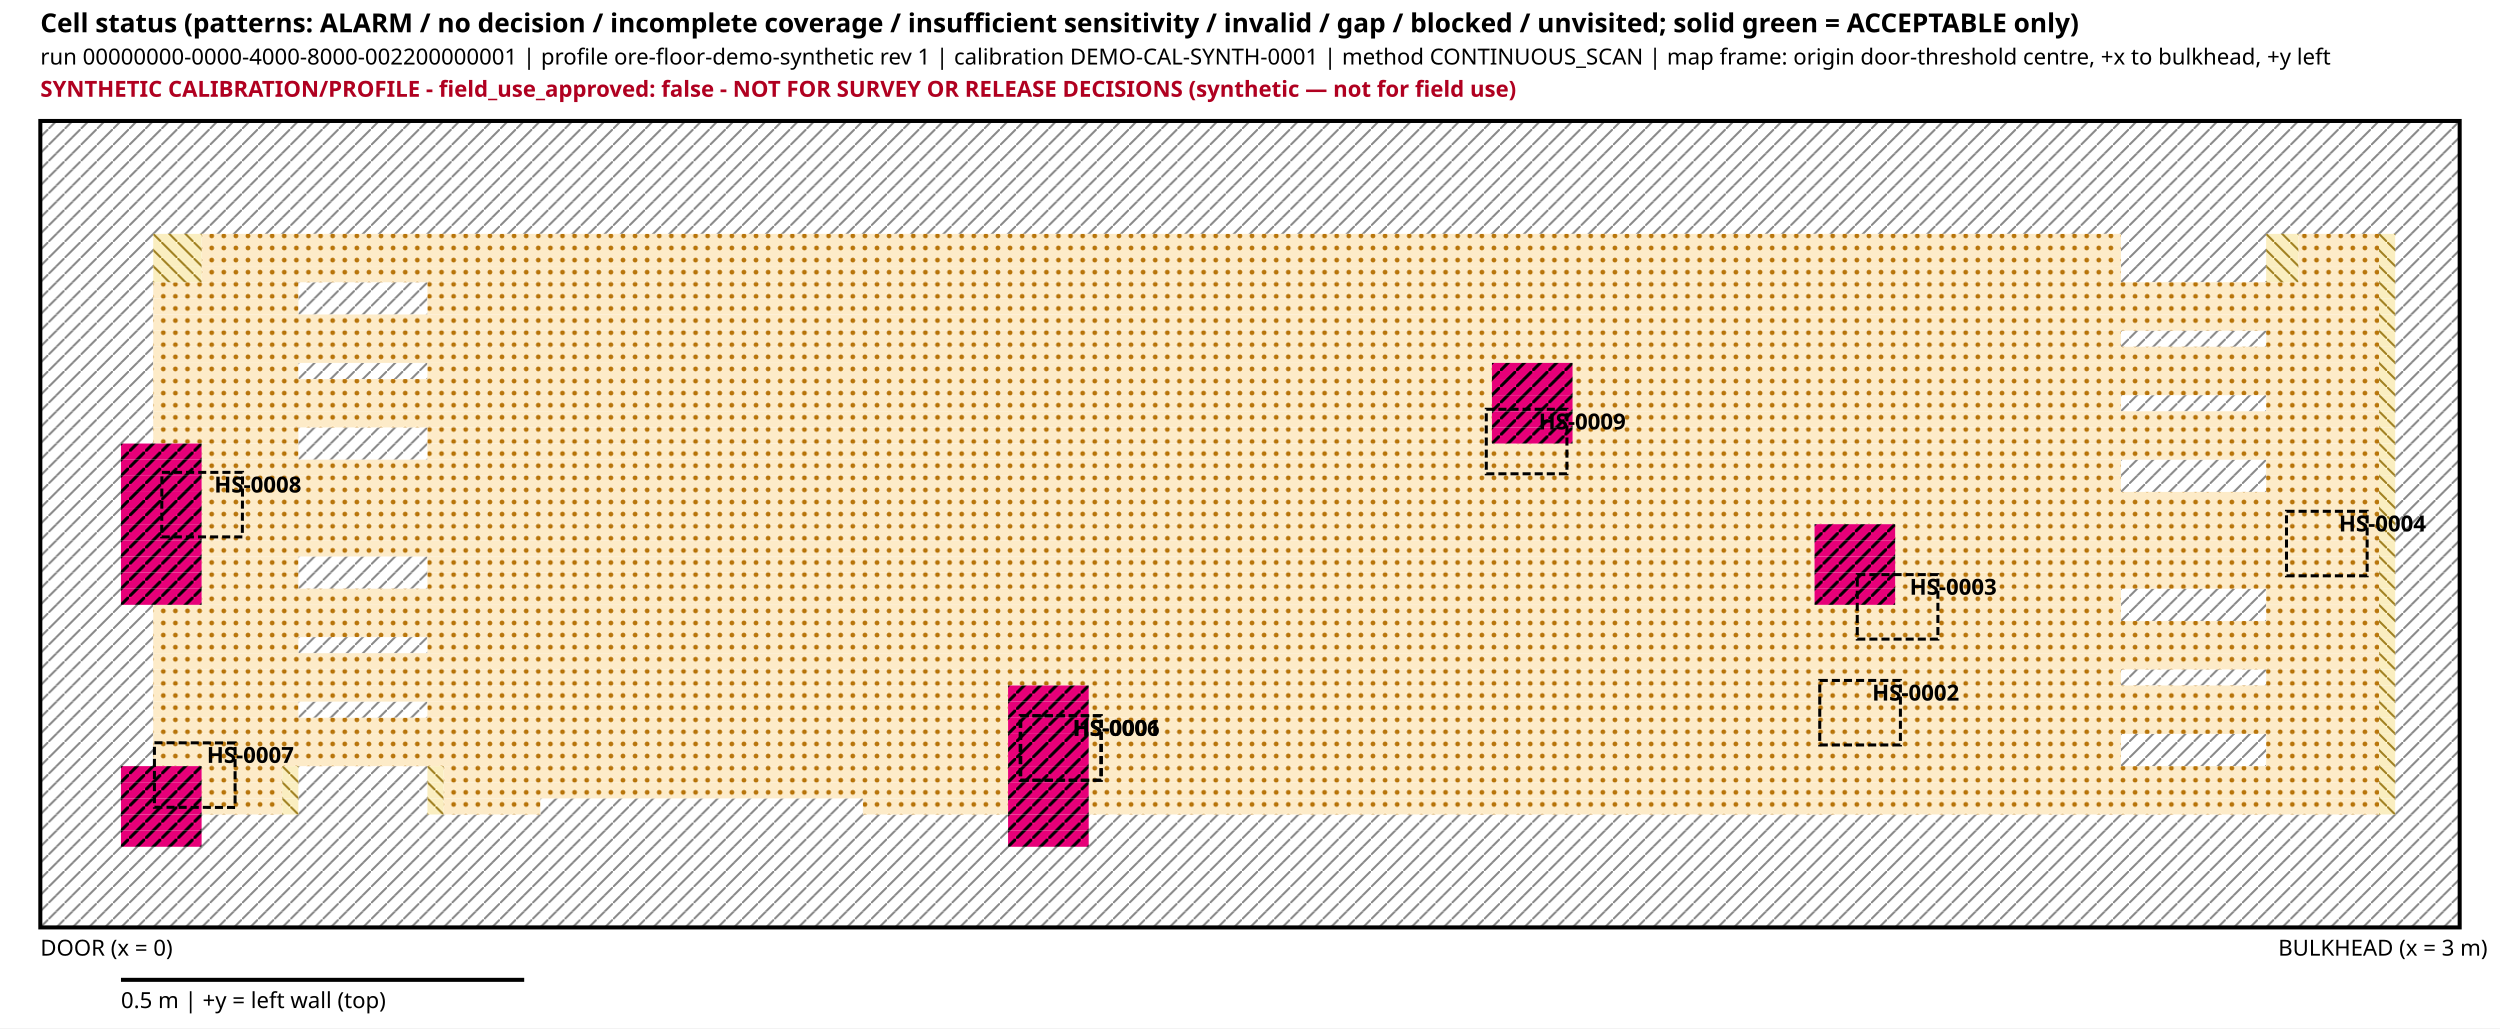
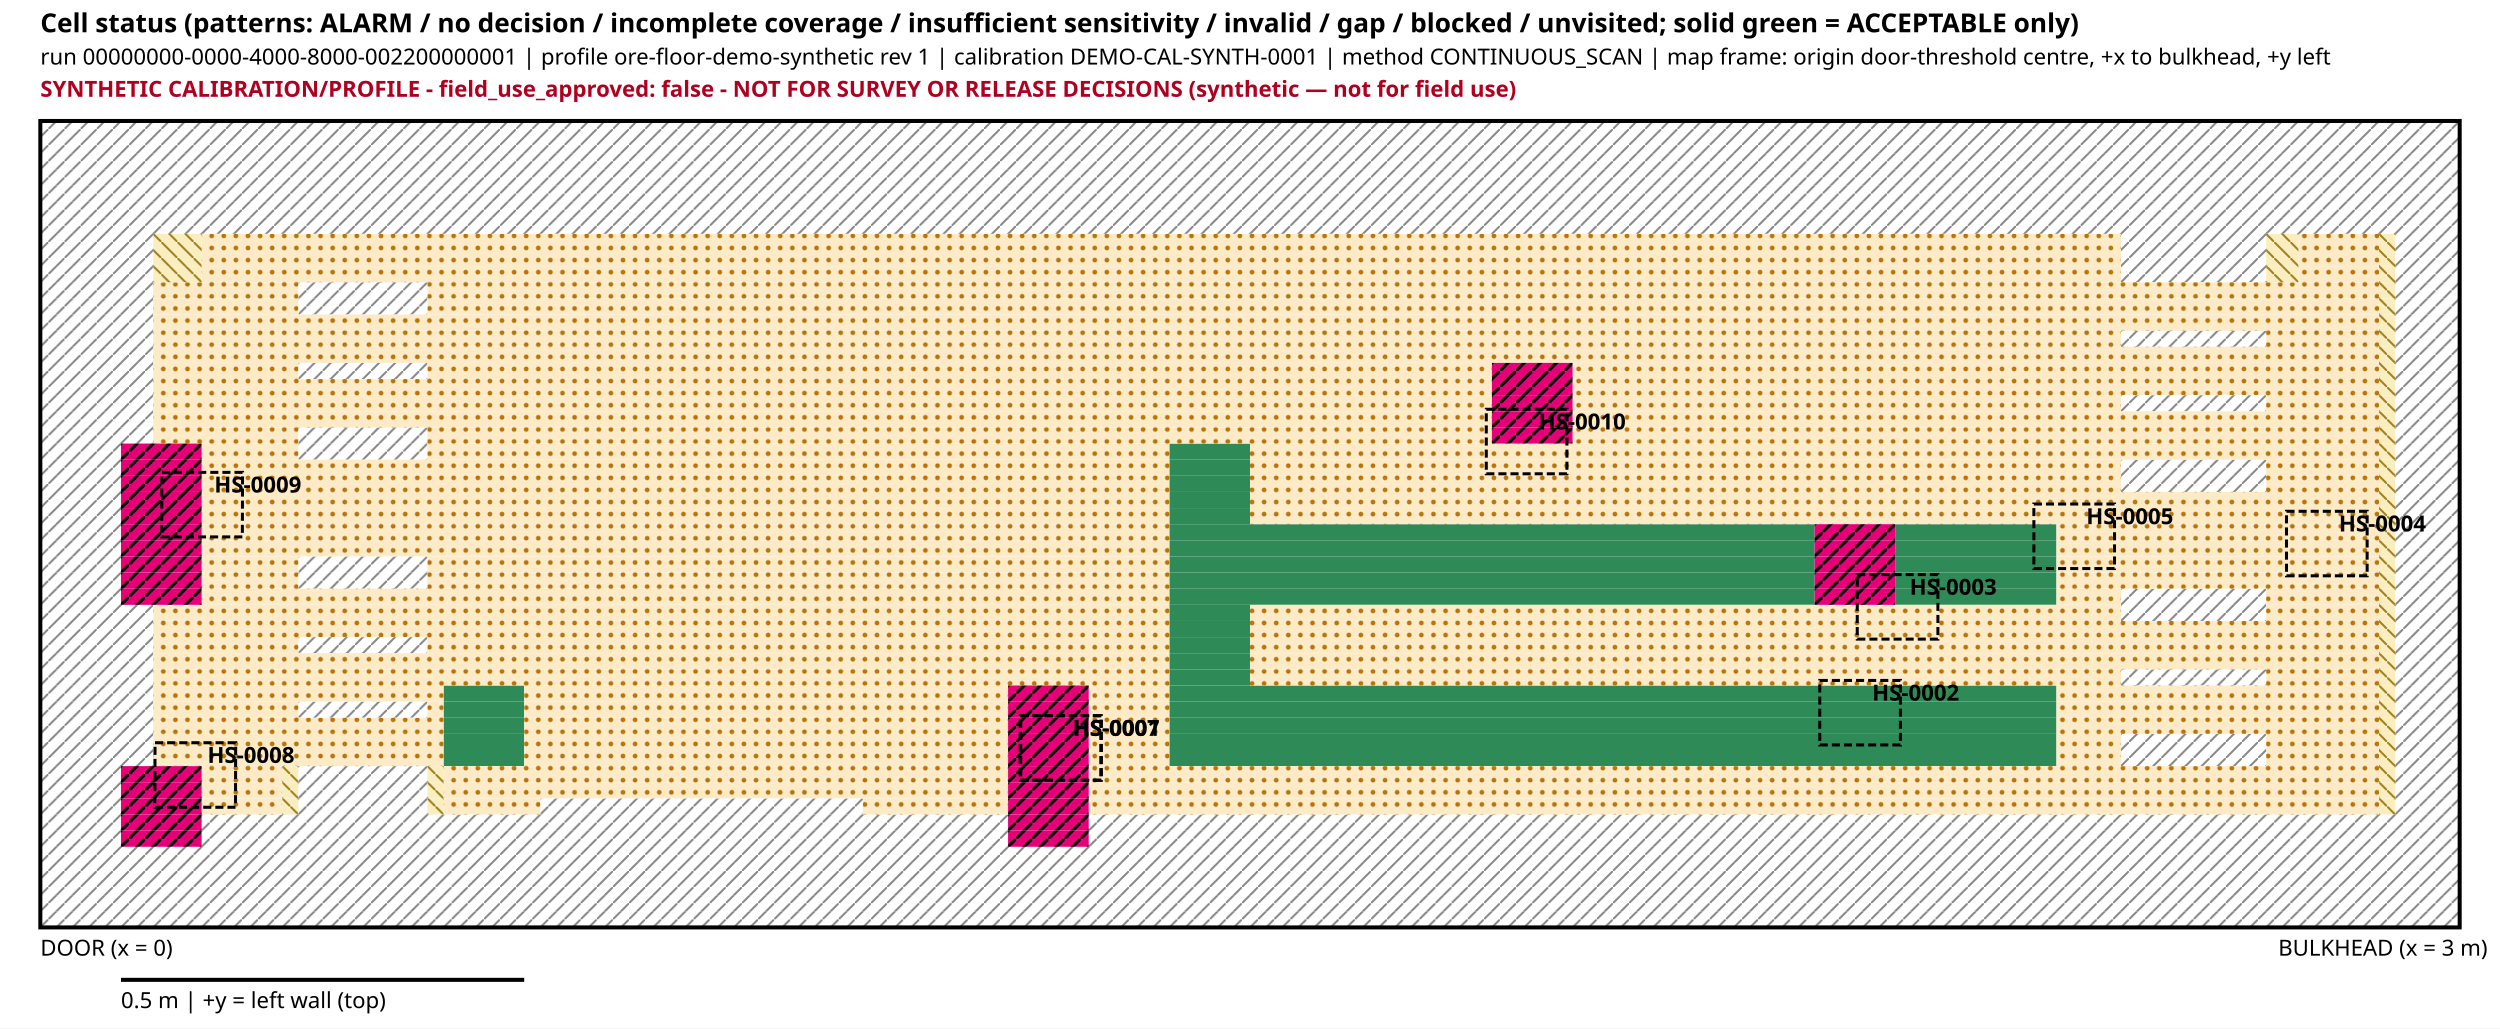
<svg xmlns="http://www.w3.org/2000/svg" width="1240" height="510" viewBox="0 0 1240 510" font-family="sans-serif" font-size="11">
  <defs>
    <pattern id="p-UNVISITED" width="8" height="8" patternUnits="userSpaceOnUse">
      <rect width="8" height="8" fill="#fff" />
      <path d="M0 8L8 0" stroke="#888" stroke-width="1" />
    </pattern>
    <pattern id="p-INVALID_DATA" width="8" height="8" patternUnits="userSpaceOnUse">
      <rect width="8" height="8" fill="#f6d5d5" />
      <path d="M0 0L8 8M0 8L8 0" stroke="#c83c3c" stroke-width="1" />
    </pattern>
    <pattern id="p-INSUFFICIENT_SENSITIVITY" width="6" height="6" patternUnits="userSpaceOnUse">
      <rect width="6" height="6" fill="#fdebc8" />
      <circle cx="3" cy="3" r="1.2" fill="#b9770e" />
    </pattern>
    <pattern id="p-BLOCKED" width="8" height="8" patternUnits="userSpaceOnUse">
      <rect width="8" height="8" fill="#e4dcf0" />
      <path d="M0 4H8" stroke="#785aa0" stroke-width="2" />
    </pattern>
    <pattern id="p-EXCLUDED" width="8" height="8" patternUnits="userSpaceOnUse">
      <rect width="8" height="8" fill="#5a5a5a" />
    </pattern>
    <pattern id="p-ACCEPTABLE" width="8" height="8" patternUnits="userSpaceOnUse">
      <rect width="8" height="8" fill="#2e8b57" />
    </pattern>
    <pattern id="p-NO_DECISION" width="8" height="8" patternUnits="userSpaceOnUse">
      <rect width="8" height="8" fill="#e6e6f2" />
      <path d="M0 4H8M4 0V8" stroke="#6a6aa0" stroke-width="1" />
    </pattern>
    <pattern id="p-INCOMPLETE_COVERAGE" width="8" height="8" patternUnits="userSpaceOnUse">
      <rect width="8" height="8" fill="#faeec0" />
      <path d="M0 0L8 8" stroke="#a08020" stroke-width="1" />
    </pattern>
    <pattern id="p-ALARM" width="8" height="8" patternUnits="userSpaceOnUse">
      <rect width="8" height="8" fill="#e60078" />
      <path d="M0 8L8 0" stroke="#000" stroke-width="1.5" />
    </pattern>
    <pattern id="p-ACQUISITION_GAP" width="8" height="8" patternUnits="userSpaceOnUse">
      <rect width="8" height="8" fill="#ddd" />
      <circle cx="4" cy="4" r="2" fill="#666" />
    </pattern>
  </defs>
  <rect width="1240" height="510" fill="#fff" />
  <text x="20" y="16" font-size="13" font-weight="bold">Cell status (patterns: ALARM / no decision / incomplete coverage / insufficient sensitivity / invalid / gap / blocked / unvisited; solid green = ACCEPTABLE only)</text>
  <text x="20" y="32">run 00000000-0000-4000-8000-002200000001 | profile ore-floor-demo-synthetic rev 1 | calibration DEMO-CAL-SYNTH-0001 | method CONTINUOUS_SCAN | map frame: origin door-threshold centre, +x to bulkhead, +y left</text>
  <text x="20" y="48" fill="#b00020" font-weight="bold">SYNTHETIC CALIBRATION/PROFILE - field_use_approved: false - NOT FOR SURVEY OR RELEASE DECISIONS (synthetic — not for field use)</text>
  <rect x="20.0" y="452.0" width="1200.0" height="8.0" fill="url(#p-UNVISITED)" />
  <rect x="20.0" y="444.0" width="1200.0" height="8.0" fill="url(#p-UNVISITED)" />
  <rect x="20.0" y="436.0" width="1200.0" height="8.0" fill="url(#p-UNVISITED)" />
  <rect x="20.0" y="428.0" width="1200.0" height="8.0" fill="url(#p-UNVISITED)" />
  <rect x="20.0" y="420.0" width="1200.0" height="8.0" fill="url(#p-UNVISITED)" />
  <rect x="20.0" y="412.0" width="40.0" height="8.0" fill="url(#p-UNVISITED)" />
  <rect x="100.0" y="412.0" width="400.0" height="8.0" fill="url(#p-UNVISITED)" />
  <rect x="540.0" y="412.0" width="680.0" height="8.0" fill="url(#p-UNVISITED)" />
  <rect x="20.0" y="404.0" width="40.0" height="8.0" fill="url(#p-UNVISITED)" />
  <rect x="100.0" y="404.0" width="400.0" height="8.0" fill="url(#p-UNVISITED)" />
  <rect x="540.0" y="404.0" width="680.0" height="8.0" fill="url(#p-UNVISITED)" />
  <rect x="20.0" y="396.0" width="40.0" height="8.0" fill="url(#p-UNVISITED)" />
  <rect x="148.0" y="396.0" width="64.0" height="8.0" fill="url(#p-UNVISITED)" />
  <rect x="268.0" y="396.0" width="160.0" height="8.0" fill="url(#p-UNVISITED)" />
  <rect x="1188.0" y="396.0" width="32.0" height="8.0" fill="url(#p-UNVISITED)" />
  <rect x="20.0" y="388.0" width="40.0" height="8.0" fill="url(#p-UNVISITED)" />
  <rect x="148.0" y="388.0" width="64.0" height="8.0" fill="url(#p-UNVISITED)" />
  <rect x="1188.0" y="388.0" width="32.0" height="8.0" fill="url(#p-UNVISITED)" />
  <rect x="20.0" y="380.0" width="40.0" height="8.0" fill="url(#p-UNVISITED)" />
  <rect x="148.0" y="380.0" width="64.0" height="8.0" fill="url(#p-UNVISITED)" />
  <rect x="1188.0" y="380.0" width="32.0" height="8.0" fill="url(#p-UNVISITED)" />
  <rect x="20.0" y="372.0" width="56.0" height="8.0" fill="url(#p-UNVISITED)" />
  <rect x="1052.0" y="372.0" width="72.0" height="8.0" fill="url(#p-UNVISITED)" />
  <rect x="1188.0" y="372.0" width="32.0" height="8.0" fill="url(#p-UNVISITED)" />
  <rect x="20.0" y="364.0" width="56.0" height="8.0" fill="url(#p-UNVISITED)" />
  <rect x="1052.0" y="364.0" width="72.0" height="8.0" fill="url(#p-UNVISITED)" />
  <rect x="1188.0" y="364.0" width="32.0" height="8.0" fill="url(#p-UNVISITED)" />
  <rect x="20.0" y="356.0" width="56.0" height="8.0" fill="url(#p-UNVISITED)" />
  <rect x="1188.0" y="356.0" width="32.0" height="8.0" fill="url(#p-UNVISITED)" />
  <rect x="20.0" y="348.0" width="56.0" height="8.0" fill="url(#p-UNVISITED)" />
  <rect x="148.0" y="348.0" width="64.0" height="8.0" fill="url(#p-UNVISITED)" />
  <rect x="1188.0" y="348.0" width="32.0" height="8.0" fill="url(#p-UNVISITED)" />
  <rect x="20.0" y="340.0" width="56.0" height="8.0" fill="url(#p-UNVISITED)" />
  <rect x="1188.0" y="340.0" width="32.0" height="8.0" fill="url(#p-UNVISITED)" />
  <rect x="20.0" y="332.0" width="56.0" height="8.0" fill="url(#p-UNVISITED)" />
  <rect x="1052.0" y="332.0" width="72.0" height="8.0" fill="url(#p-UNVISITED)" />
  <rect x="1188.0" y="332.0" width="32.0" height="8.0" fill="url(#p-UNVISITED)" />
  <rect x="20.0" y="324.0" width="56.0" height="8.0" fill="url(#p-UNVISITED)" />
  <rect x="1188.0" y="324.0" width="32.0" height="8.0" fill="url(#p-UNVISITED)" />
  <rect x="20.0" y="316.0" width="56.0" height="8.0" fill="url(#p-UNVISITED)" />
  <rect x="148.0" y="316.0" width="64.0" height="8.0" fill="url(#p-UNVISITED)" />
  <rect x="1188.0" y="316.0" width="32.0" height="8.0" fill="url(#p-UNVISITED)" />
  <rect x="20.0" y="308.0" width="56.0" height="8.0" fill="url(#p-UNVISITED)" />
  <rect x="1188.0" y="308.0" width="32.0" height="8.0" fill="url(#p-UNVISITED)" />
  <rect x="20.0" y="300.0" width="56.0" height="8.0" fill="url(#p-UNVISITED)" />
  <rect x="1052.0" y="300.0" width="72.0" height="8.0" fill="url(#p-UNVISITED)" />
  <rect x="1188.0" y="300.0" width="32.0" height="8.0" fill="url(#p-UNVISITED)" />
  <rect x="20.0" y="292.0" width="40.0" height="8.0" fill="url(#p-UNVISITED)" />
  <rect x="1052.0" y="292.0" width="72.0" height="8.0" fill="url(#p-UNVISITED)" />
  <rect x="1188.0" y="292.0" width="32.0" height="8.0" fill="url(#p-UNVISITED)" />
  <rect x="20.0" y="284.0" width="40.0" height="8.0" fill="url(#p-UNVISITED)" />
  <rect x="148.0" y="284.0" width="64.0" height="8.0" fill="url(#p-UNVISITED)" />
  <rect x="1188.0" y="284.0" width="32.0" height="8.0" fill="url(#p-UNVISITED)" />
  <rect x="20.0" y="276.0" width="40.0" height="8.0" fill="url(#p-UNVISITED)" />
  <rect x="148.0" y="276.0" width="64.0" height="8.0" fill="url(#p-UNVISITED)" />
  <rect x="1188.0" y="276.0" width="32.0" height="8.0" fill="url(#p-UNVISITED)" />
  <rect x="20.0" y="268.0" width="40.0" height="8.0" fill="url(#p-UNVISITED)" />
  <rect x="1188.0" y="268.0" width="32.0" height="8.0" fill="url(#p-UNVISITED)" />
  <rect x="20.0" y="260.0" width="40.0" height="8.0" fill="url(#p-UNVISITED)" />
  <rect x="1188.0" y="260.0" width="32.0" height="8.0" fill="url(#p-UNVISITED)" />
  <rect x="20.0" y="252.0" width="40.0" height="8.0" fill="url(#p-UNVISITED)" />
  <rect x="1188.0" y="252.0" width="32.0" height="8.0" fill="url(#p-UNVISITED)" />
  <rect x="20.0" y="244.0" width="40.0" height="8.0" fill="url(#p-UNVISITED)" />
  <rect x="1188.0" y="244.0" width="32.0" height="8.0" fill="url(#p-UNVISITED)" />
  <rect x="20.0" y="236.0" width="40.0" height="8.0" fill="url(#p-UNVISITED)" />
  <rect x="1052.0" y="236.0" width="72.0" height="8.0" fill="url(#p-UNVISITED)" />
  <rect x="1188.0" y="236.0" width="32.0" height="8.0" fill="url(#p-UNVISITED)" />
  <rect x="20.0" y="228.0" width="40.0" height="8.0" fill="url(#p-UNVISITED)" />
  <rect x="1052.0" y="228.0" width="72.0" height="8.0" fill="url(#p-UNVISITED)" />
  <rect x="1188.0" y="228.0" width="32.0" height="8.0" fill="url(#p-UNVISITED)" />
  <rect x="20.0" y="220.0" width="40.0" height="8.0" fill="url(#p-UNVISITED)" />
  <rect x="148.0" y="220.0" width="64.0" height="8.0" fill="url(#p-UNVISITED)" />
  <rect x="1188.0" y="220.0" width="32.0" height="8.0" fill="url(#p-UNVISITED)" />
  <rect x="20.0" y="212.0" width="56.0" height="8.0" fill="url(#p-UNVISITED)" />
  <rect x="148.0" y="212.0" width="64.0" height="8.0" fill="url(#p-UNVISITED)" />
  <rect x="1188.0" y="212.0" width="32.0" height="8.0" fill="url(#p-UNVISITED)" />
  <rect x="20.0" y="204.0" width="56.0" height="8.0" fill="url(#p-UNVISITED)" />
  <rect x="1188.0" y="204.0" width="32.0" height="8.0" fill="url(#p-UNVISITED)" />
  <rect x="20.0" y="196.0" width="56.0" height="8.0" fill="url(#p-UNVISITED)" />
  <rect x="1052.0" y="196.0" width="72.0" height="8.0" fill="url(#p-UNVISITED)" />
  <rect x="1188.0" y="196.0" width="32.0" height="8.0" fill="url(#p-UNVISITED)" />
  <rect x="20.0" y="188.0" width="56.0" height="8.0" fill="url(#p-UNVISITED)" />
  <rect x="1188.0" y="188.0" width="32.0" height="8.0" fill="url(#p-UNVISITED)" />
  <rect x="20.0" y="180.0" width="56.0" height="8.0" fill="url(#p-UNVISITED)" />
  <rect x="148.0" y="180.0" width="64.0" height="8.0" fill="url(#p-UNVISITED)" />
  <rect x="1188.0" y="180.0" width="32.0" height="8.0" fill="url(#p-UNVISITED)" />
  <rect x="20.0" y="172.0" width="56.0" height="8.0" fill="url(#p-UNVISITED)" />
  <rect x="1188.0" y="172.0" width="32.0" height="8.0" fill="url(#p-UNVISITED)" />
  <rect x="20.0" y="164.0" width="56.0" height="8.0" fill="url(#p-UNVISITED)" />
  <rect x="1052.0" y="164.0" width="72.0" height="8.0" fill="url(#p-UNVISITED)" />
  <rect x="1188.0" y="164.0" width="32.0" height="8.0" fill="url(#p-UNVISITED)" />
  <rect x="20.0" y="156.0" width="56.0" height="8.0" fill="url(#p-UNVISITED)" />
  <rect x="1188.0" y="156.0" width="32.0" height="8.0" fill="url(#p-UNVISITED)" />
  <rect x="20.0" y="148.0" width="56.0" height="8.0" fill="url(#p-UNVISITED)" />
  <rect x="148.0" y="148.0" width="64.0" height="8.0" fill="url(#p-UNVISITED)" />
  <rect x="1188.0" y="148.0" width="32.0" height="8.0" fill="url(#p-UNVISITED)" />
  <rect x="20.0" y="140.0" width="56.0" height="8.0" fill="url(#p-UNVISITED)" />
  <rect x="148.0" y="140.0" width="64.0" height="8.0" fill="url(#p-UNVISITED)" />
  <rect x="1188.0" y="140.0" width="32.0" height="8.0" fill="url(#p-UNVISITED)" />
  <rect x="20.0" y="132.0" width="56.0" height="8.0" fill="url(#p-UNVISITED)" />
  <rect x="1052.0" y="132.0" width="72.0" height="8.0" fill="url(#p-UNVISITED)" />
  <rect x="1188.0" y="132.0" width="32.0" height="8.0" fill="url(#p-UNVISITED)" />
  <rect x="20.0" y="124.0" width="56.0" height="8.0" fill="url(#p-UNVISITED)" />
  <rect x="1052.0" y="124.0" width="72.0" height="8.0" fill="url(#p-UNVISITED)" />
  <rect x="1188.0" y="124.0" width="32.0" height="8.0" fill="url(#p-UNVISITED)" />
  <rect x="20.0" y="116.0" width="56.0" height="8.0" fill="url(#p-UNVISITED)" />
  <rect x="1052.0" y="116.0" width="72.0" height="8.0" fill="url(#p-UNVISITED)" />
  <rect x="1188.0" y="116.0" width="32.0" height="8.0" fill="url(#p-UNVISITED)" />
  <rect x="20.0" y="108.0" width="1200.0" height="8.0" fill="url(#p-UNVISITED)" />
  <rect x="20.0" y="100.0" width="1200.0" height="8.0" fill="url(#p-UNVISITED)" />
  <rect x="20.0" y="92.0" width="1200.0" height="8.0" fill="url(#p-UNVISITED)" />
  <rect x="20.0" y="84.0" width="1200.0" height="8.0" fill="url(#p-UNVISITED)" />
  <rect x="20.0" y="76.0" width="1200.0" height="8.0" fill="url(#p-UNVISITED)" />
  <rect x="20.0" y="68.0" width="1200.0" height="8.0" fill="url(#p-UNVISITED)" />
  <rect x="20.0" y="60.0" width="1200.0" height="8.0" fill="url(#p-UNVISITED)" />
+   <rect x="220.0" y="372.0" width="40.0" height="8.0" fill="url(#p-ACCEPTABLE)" />
+   <rect x="580.0" y="372.0" width="440.0" height="8.0" fill="url(#p-ACCEPTABLE)" />
+   <rect x="220.0" y="364.0" width="40.0" height="8.0" fill="url(#p-ACCEPTABLE)" />
+   <rect x="580.0" y="364.0" width="440.0" height="8.0" fill="url(#p-ACCEPTABLE)" />
+   <rect x="220.0" y="356.0" width="40.0" height="8.0" fill="url(#p-ACCEPTABLE)" />
+   <rect x="580.0" y="356.0" width="440.0" height="8.0" fill="url(#p-ACCEPTABLE)" />
+   <rect x="220.0" y="348.0" width="40.0" height="8.0" fill="url(#p-ACCEPTABLE)" />
+   <rect x="580.0" y="348.0" width="440.0" height="8.0" fill="url(#p-ACCEPTABLE)" />
+   <rect x="220.0" y="340.0" width="40.0" height="8.0" fill="url(#p-ACCEPTABLE)" />
+   <rect x="580.0" y="340.0" width="440.0" height="8.0" fill="url(#p-ACCEPTABLE)" />
+   <rect x="580.0" y="332.0" width="40.0" height="8.0" fill="url(#p-ACCEPTABLE)" />
+   <rect x="580.0" y="324.0" width="40.0" height="8.0" fill="url(#p-ACCEPTABLE)" />
+   <rect x="580.0" y="316.0" width="40.0" height="8.0" fill="url(#p-ACCEPTABLE)" />
+   <rect x="580.0" y="308.0" width="40.0" height="8.0" fill="url(#p-ACCEPTABLE)" />
+   <rect x="580.0" y="300.0" width="40.0" height="8.0" fill="url(#p-ACCEPTABLE)" />
+   <rect x="580.0" y="292.0" width="320.0" height="8.0" fill="url(#p-ACCEPTABLE)" />
+   <rect x="940.0" y="292.0" width="80.0" height="8.0" fill="url(#p-ACCEPTABLE)" />
+   <rect x="580.0" y="284.0" width="320.0" height="8.0" fill="url(#p-ACCEPTABLE)" />
+   <rect x="940.0" y="284.0" width="80.0" height="8.0" fill="url(#p-ACCEPTABLE)" />
+   <rect x="580.0" y="276.0" width="320.0" height="8.0" fill="url(#p-ACCEPTABLE)" />
+   <rect x="940.0" y="276.0" width="80.0" height="8.0" fill="url(#p-ACCEPTABLE)" />
+   <rect x="580.0" y="268.0" width="320.0" height="8.0" fill="url(#p-ACCEPTABLE)" />
+   <rect x="940.0" y="268.0" width="80.0" height="8.0" fill="url(#p-ACCEPTABLE)" />
+   <rect x="580.0" y="260.0" width="320.0" height="8.0" fill="url(#p-ACCEPTABLE)" />
+   <rect x="940.0" y="260.0" width="80.0" height="8.0" fill="url(#p-ACCEPTABLE)" />
+   <rect x="580.0" y="252.0" width="40.0" height="8.0" fill="url(#p-ACCEPTABLE)" />
+   <rect x="580.0" y="244.0" width="40.0" height="8.0" fill="url(#p-ACCEPTABLE)" />
+   <rect x="580.0" y="236.0" width="40.0" height="8.0" fill="url(#p-ACCEPTABLE)" />
+   <rect x="580.0" y="228.0" width="40.0" height="8.0" fill="url(#p-ACCEPTABLE)" />
+   <rect x="580.0" y="220.0" width="40.0" height="8.0" fill="url(#p-ACCEPTABLE)" />
  <rect x="100.0" y="396.0" width="40.0" height="8.0" fill="url(#p-INSUFFICIENT_SENSITIVITY)" />
  <rect x="220.0" y="396.0" width="48.0" height="8.0" fill="url(#p-INSUFFICIENT_SENSITIVITY)" />
  <rect x="428.0" y="396.0" width="72.0" height="8.0" fill="url(#p-INSUFFICIENT_SENSITIVITY)" />
  <rect x="540.0" y="396.0" width="640.0" height="8.0" fill="url(#p-INSUFFICIENT_SENSITIVITY)" />
  <rect x="100.0" y="388.0" width="40.0" height="8.0" fill="url(#p-INSUFFICIENT_SENSITIVITY)" />
  <rect x="220.0" y="388.0" width="280.0" height="8.0" fill="url(#p-INSUFFICIENT_SENSITIVITY)" />
  <rect x="540.0" y="388.0" width="640.0" height="8.0" fill="url(#p-INSUFFICIENT_SENSITIVITY)" />
  <rect x="100.0" y="380.0" width="40.0" height="8.0" fill="url(#p-INSUFFICIENT_SENSITIVITY)" />
  <rect x="220.0" y="380.0" width="280.0" height="8.0" fill="url(#p-INSUFFICIENT_SENSITIVITY)" />
  <rect x="540.0" y="380.0" width="640.0" height="8.0" fill="url(#p-INSUFFICIENT_SENSITIVITY)" />
-   <rect x="76.0" y="372.0" width="424.0" height="8.0" fill="url(#p-INSUFFICIENT_SENSITIVITY)" />
-   <rect x="540.0" y="372.0" width="512.0" height="8.0" fill="url(#p-INSUFFICIENT_SENSITIVITY)" />
+   <rect x="76.0" y="372.0" width="144.0" height="8.0" fill="url(#p-INSUFFICIENT_SENSITIVITY)" />
+   <rect x="260.0" y="372.0" width="240.0" height="8.0" fill="url(#p-INSUFFICIENT_SENSITIVITY)" />
+   <rect x="540.0" y="372.0" width="40.0" height="8.0" fill="url(#p-INSUFFICIENT_SENSITIVITY)" />
+   <rect x="1020.0" y="372.0" width="32.0" height="8.0" fill="url(#p-INSUFFICIENT_SENSITIVITY)" />
  <rect x="1124.0" y="372.0" width="56.0" height="8.0" fill="url(#p-INSUFFICIENT_SENSITIVITY)" />
-   <rect x="76.0" y="364.0" width="424.0" height="8.0" fill="url(#p-INSUFFICIENT_SENSITIVITY)" />
-   <rect x="540.0" y="364.0" width="512.0" height="8.0" fill="url(#p-INSUFFICIENT_SENSITIVITY)" />
+   <rect x="76.0" y="364.0" width="144.0" height="8.0" fill="url(#p-INSUFFICIENT_SENSITIVITY)" />
+   <rect x="260.0" y="364.0" width="240.0" height="8.0" fill="url(#p-INSUFFICIENT_SENSITIVITY)" />
+   <rect x="540.0" y="364.0" width="40.0" height="8.0" fill="url(#p-INSUFFICIENT_SENSITIVITY)" />
+   <rect x="1020.0" y="364.0" width="32.0" height="8.0" fill="url(#p-INSUFFICIENT_SENSITIVITY)" />
  <rect x="1124.0" y="364.0" width="56.0" height="8.0" fill="url(#p-INSUFFICIENT_SENSITIVITY)" />
-   <rect x="76.0" y="356.0" width="424.0" height="8.0" fill="url(#p-INSUFFICIENT_SENSITIVITY)" />
-   <rect x="540.0" y="356.0" width="640.0" height="8.0" fill="url(#p-INSUFFICIENT_SENSITIVITY)" />
+   <rect x="76.0" y="356.0" width="144.0" height="8.0" fill="url(#p-INSUFFICIENT_SENSITIVITY)" />
+   <rect x="260.0" y="356.0" width="240.0" height="8.0" fill="url(#p-INSUFFICIENT_SENSITIVITY)" />
+   <rect x="540.0" y="356.0" width="40.0" height="8.0" fill="url(#p-INSUFFICIENT_SENSITIVITY)" />
+   <rect x="1020.0" y="356.0" width="160.0" height="8.0" fill="url(#p-INSUFFICIENT_SENSITIVITY)" />
  <rect x="76.0" y="348.0" width="72.0" height="8.0" fill="url(#p-INSUFFICIENT_SENSITIVITY)" />
-   <rect x="212.0" y="348.0" width="288.0" height="8.0" fill="url(#p-INSUFFICIENT_SENSITIVITY)" />
-   <rect x="540.0" y="348.0" width="640.0" height="8.0" fill="url(#p-INSUFFICIENT_SENSITIVITY)" />
-   <rect x="76.0" y="340.0" width="424.0" height="8.0" fill="url(#p-INSUFFICIENT_SENSITIVITY)" />
-   <rect x="540.0" y="340.0" width="640.0" height="8.0" fill="url(#p-INSUFFICIENT_SENSITIVITY)" />
-   <rect x="76.0" y="332.0" width="976.0" height="8.0" fill="url(#p-INSUFFICIENT_SENSITIVITY)" />
+   <rect x="212.0" y="348.0" width="8.0" height="8.0" fill="url(#p-INSUFFICIENT_SENSITIVITY)" />
+   <rect x="260.0" y="348.0" width="240.0" height="8.0" fill="url(#p-INSUFFICIENT_SENSITIVITY)" />
+   <rect x="540.0" y="348.0" width="40.0" height="8.0" fill="url(#p-INSUFFICIENT_SENSITIVITY)" />
+   <rect x="1020.0" y="348.0" width="160.0" height="8.0" fill="url(#p-INSUFFICIENT_SENSITIVITY)" />
+   <rect x="76.0" y="340.0" width="144.0" height="8.0" fill="url(#p-INSUFFICIENT_SENSITIVITY)" />
+   <rect x="260.0" y="340.0" width="240.0" height="8.0" fill="url(#p-INSUFFICIENT_SENSITIVITY)" />
+   <rect x="540.0" y="340.0" width="40.0" height="8.0" fill="url(#p-INSUFFICIENT_SENSITIVITY)" />
+   <rect x="1020.0" y="340.0" width="160.0" height="8.0" fill="url(#p-INSUFFICIENT_SENSITIVITY)" />
+   <rect x="76.0" y="332.0" width="504.0" height="8.0" fill="url(#p-INSUFFICIENT_SENSITIVITY)" />
+   <rect x="620.0" y="332.0" width="432.0" height="8.0" fill="url(#p-INSUFFICIENT_SENSITIVITY)" />
  <rect x="1124.0" y="332.0" width="56.0" height="8.0" fill="url(#p-INSUFFICIENT_SENSITIVITY)" />
-   <rect x="76.0" y="324.0" width="1104.0" height="8.0" fill="url(#p-INSUFFICIENT_SENSITIVITY)" />
+   <rect x="76.0" y="324.0" width="504.0" height="8.0" fill="url(#p-INSUFFICIENT_SENSITIVITY)" />
+   <rect x="620.0" y="324.0" width="560.0" height="8.0" fill="url(#p-INSUFFICIENT_SENSITIVITY)" />
  <rect x="76.0" y="316.0" width="72.0" height="8.0" fill="url(#p-INSUFFICIENT_SENSITIVITY)" />
-   <rect x="212.0" y="316.0" width="968.0" height="8.0" fill="url(#p-INSUFFICIENT_SENSITIVITY)" />
-   <rect x="76.0" y="308.0" width="1104.0" height="8.0" fill="url(#p-INSUFFICIENT_SENSITIVITY)" />
-   <rect x="76.0" y="300.0" width="976.0" height="8.0" fill="url(#p-INSUFFICIENT_SENSITIVITY)" />
+   <rect x="212.0" y="316.0" width="368.0" height="8.0" fill="url(#p-INSUFFICIENT_SENSITIVITY)" />
+   <rect x="620.0" y="316.0" width="560.0" height="8.0" fill="url(#p-INSUFFICIENT_SENSITIVITY)" />
+   <rect x="76.0" y="308.0" width="504.0" height="8.0" fill="url(#p-INSUFFICIENT_SENSITIVITY)" />
+   <rect x="620.0" y="308.0" width="560.0" height="8.0" fill="url(#p-INSUFFICIENT_SENSITIVITY)" />
+   <rect x="76.0" y="300.0" width="504.0" height="8.0" fill="url(#p-INSUFFICIENT_SENSITIVITY)" />
+   <rect x="620.0" y="300.0" width="432.0" height="8.0" fill="url(#p-INSUFFICIENT_SENSITIVITY)" />
  <rect x="1124.0" y="300.0" width="56.0" height="8.0" fill="url(#p-INSUFFICIENT_SENSITIVITY)" />
-   <rect x="100.0" y="292.0" width="800.0" height="8.0" fill="url(#p-INSUFFICIENT_SENSITIVITY)" />
-   <rect x="940.0" y="292.0" width="112.0" height="8.0" fill="url(#p-INSUFFICIENT_SENSITIVITY)" />
+   <rect x="100.0" y="292.0" width="480.0" height="8.0" fill="url(#p-INSUFFICIENT_SENSITIVITY)" />
+   <rect x="1020.0" y="292.0" width="32.0" height="8.0" fill="url(#p-INSUFFICIENT_SENSITIVITY)" />
  <rect x="1124.0" y="292.0" width="56.0" height="8.0" fill="url(#p-INSUFFICIENT_SENSITIVITY)" />
  <rect x="100.0" y="284.0" width="48.0" height="8.0" fill="url(#p-INSUFFICIENT_SENSITIVITY)" />
-   <rect x="212.0" y="284.0" width="688.0" height="8.0" fill="url(#p-INSUFFICIENT_SENSITIVITY)" />
-   <rect x="940.0" y="284.0" width="240.0" height="8.0" fill="url(#p-INSUFFICIENT_SENSITIVITY)" />
+   <rect x="212.0" y="284.0" width="368.0" height="8.0" fill="url(#p-INSUFFICIENT_SENSITIVITY)" />
+   <rect x="1020.0" y="284.0" width="160.0" height="8.0" fill="url(#p-INSUFFICIENT_SENSITIVITY)" />
  <rect x="100.0" y="276.0" width="48.0" height="8.0" fill="url(#p-INSUFFICIENT_SENSITIVITY)" />
-   <rect x="212.0" y="276.0" width="688.0" height="8.0" fill="url(#p-INSUFFICIENT_SENSITIVITY)" />
-   <rect x="940.0" y="276.0" width="240.0" height="8.0" fill="url(#p-INSUFFICIENT_SENSITIVITY)" />
-   <rect x="100.0" y="268.0" width="800.0" height="8.0" fill="url(#p-INSUFFICIENT_SENSITIVITY)" />
-   <rect x="940.0" y="268.0" width="240.0" height="8.0" fill="url(#p-INSUFFICIENT_SENSITIVITY)" />
-   <rect x="100.0" y="260.0" width="800.0" height="8.0" fill="url(#p-INSUFFICIENT_SENSITIVITY)" />
-   <rect x="940.0" y="260.0" width="240.0" height="8.0" fill="url(#p-INSUFFICIENT_SENSITIVITY)" />
-   <rect x="100.0" y="252.0" width="1080.0" height="8.0" fill="url(#p-INSUFFICIENT_SENSITIVITY)" />
-   <rect x="100.0" y="244.0" width="1080.0" height="8.0" fill="url(#p-INSUFFICIENT_SENSITIVITY)" />
-   <rect x="100.0" y="236.0" width="952.0" height="8.0" fill="url(#p-INSUFFICIENT_SENSITIVITY)" />
+   <rect x="212.0" y="276.0" width="368.0" height="8.0" fill="url(#p-INSUFFICIENT_SENSITIVITY)" />
+   <rect x="1020.0" y="276.0" width="160.0" height="8.0" fill="url(#p-INSUFFICIENT_SENSITIVITY)" />
+   <rect x="100.0" y="268.0" width="480.0" height="8.0" fill="url(#p-INSUFFICIENT_SENSITIVITY)" />
+   <rect x="1020.0" y="268.0" width="160.0" height="8.0" fill="url(#p-INSUFFICIENT_SENSITIVITY)" />
+   <rect x="100.0" y="260.0" width="480.0" height="8.0" fill="url(#p-INSUFFICIENT_SENSITIVITY)" />
+   <rect x="1020.0" y="260.0" width="160.0" height="8.0" fill="url(#p-INSUFFICIENT_SENSITIVITY)" />
+   <rect x="100.0" y="252.0" width="480.0" height="8.0" fill="url(#p-INSUFFICIENT_SENSITIVITY)" />
+   <rect x="620.0" y="252.0" width="560.0" height="8.0" fill="url(#p-INSUFFICIENT_SENSITIVITY)" />
+   <rect x="100.0" y="244.0" width="480.0" height="8.0" fill="url(#p-INSUFFICIENT_SENSITIVITY)" />
+   <rect x="620.0" y="244.0" width="560.0" height="8.0" fill="url(#p-INSUFFICIENT_SENSITIVITY)" />
+   <rect x="100.0" y="236.0" width="480.0" height="8.0" fill="url(#p-INSUFFICIENT_SENSITIVITY)" />
+   <rect x="620.0" y="236.0" width="432.0" height="8.0" fill="url(#p-INSUFFICIENT_SENSITIVITY)" />
  <rect x="1124.0" y="236.0" width="56.0" height="8.0" fill="url(#p-INSUFFICIENT_SENSITIVITY)" />
-   <rect x="100.0" y="228.0" width="952.0" height="8.0" fill="url(#p-INSUFFICIENT_SENSITIVITY)" />
+   <rect x="100.0" y="228.0" width="480.0" height="8.0" fill="url(#p-INSUFFICIENT_SENSITIVITY)" />
+   <rect x="620.0" y="228.0" width="432.0" height="8.0" fill="url(#p-INSUFFICIENT_SENSITIVITY)" />
  <rect x="1124.0" y="228.0" width="56.0" height="8.0" fill="url(#p-INSUFFICIENT_SENSITIVITY)" />
  <rect x="100.0" y="220.0" width="48.0" height="8.0" fill="url(#p-INSUFFICIENT_SENSITIVITY)" />
-   <rect x="212.0" y="220.0" width="968.0" height="8.0" fill="url(#p-INSUFFICIENT_SENSITIVITY)" />
+   <rect x="212.0" y="220.0" width="368.0" height="8.0" fill="url(#p-INSUFFICIENT_SENSITIVITY)" />
+   <rect x="620.0" y="220.0" width="560.0" height="8.0" fill="url(#p-INSUFFICIENT_SENSITIVITY)" />
  <rect x="76.0" y="212.0" width="72.0" height="8.0" fill="url(#p-INSUFFICIENT_SENSITIVITY)" />
  <rect x="212.0" y="212.0" width="528.0" height="8.0" fill="url(#p-INSUFFICIENT_SENSITIVITY)" />
  <rect x="780.0" y="212.0" width="400.0" height="8.0" fill="url(#p-INSUFFICIENT_SENSITIVITY)" />
  <rect x="76.0" y="204.0" width="664.0" height="8.0" fill="url(#p-INSUFFICIENT_SENSITIVITY)" />
  <rect x="780.0" y="204.0" width="400.0" height="8.0" fill="url(#p-INSUFFICIENT_SENSITIVITY)" />
  <rect x="76.0" y="196.0" width="664.0" height="8.0" fill="url(#p-INSUFFICIENT_SENSITIVITY)" />
  <rect x="780.0" y="196.0" width="272.0" height="8.0" fill="url(#p-INSUFFICIENT_SENSITIVITY)" />
  <rect x="1124.0" y="196.0" width="56.0" height="8.0" fill="url(#p-INSUFFICIENT_SENSITIVITY)" />
  <rect x="76.0" y="188.0" width="664.0" height="8.0" fill="url(#p-INSUFFICIENT_SENSITIVITY)" />
  <rect x="780.0" y="188.0" width="400.0" height="8.0" fill="url(#p-INSUFFICIENT_SENSITIVITY)" />
  <rect x="76.0" y="180.0" width="72.0" height="8.0" fill="url(#p-INSUFFICIENT_SENSITIVITY)" />
  <rect x="212.0" y="180.0" width="528.0" height="8.0" fill="url(#p-INSUFFICIENT_SENSITIVITY)" />
  <rect x="780.0" y="180.0" width="400.0" height="8.0" fill="url(#p-INSUFFICIENT_SENSITIVITY)" />
  <rect x="76.0" y="172.0" width="1104.0" height="8.0" fill="url(#p-INSUFFICIENT_SENSITIVITY)" />
  <rect x="76.0" y="164.0" width="976.0" height="8.0" fill="url(#p-INSUFFICIENT_SENSITIVITY)" />
  <rect x="1124.0" y="164.0" width="56.0" height="8.0" fill="url(#p-INSUFFICIENT_SENSITIVITY)" />
  <rect x="76.0" y="156.0" width="1104.0" height="8.0" fill="url(#p-INSUFFICIENT_SENSITIVITY)" />
  <rect x="76.0" y="148.0" width="72.0" height="8.0" fill="url(#p-INSUFFICIENT_SENSITIVITY)" />
  <rect x="212.0" y="148.0" width="968.0" height="8.0" fill="url(#p-INSUFFICIENT_SENSITIVITY)" />
  <rect x="76.0" y="140.0" width="72.0" height="8.0" fill="url(#p-INSUFFICIENT_SENSITIVITY)" />
  <rect x="212.0" y="140.0" width="968.0" height="8.0" fill="url(#p-INSUFFICIENT_SENSITIVITY)" />
  <rect x="100.0" y="132.0" width="952.0" height="8.0" fill="url(#p-INSUFFICIENT_SENSITIVITY)" />
  <rect x="1140.0" y="132.0" width="40.0" height="8.0" fill="url(#p-INSUFFICIENT_SENSITIVITY)" />
  <rect x="100.0" y="124.0" width="952.0" height="8.0" fill="url(#p-INSUFFICIENT_SENSITIVITY)" />
  <rect x="1140.0" y="124.0" width="40.0" height="8.0" fill="url(#p-INSUFFICIENT_SENSITIVITY)" />
  <rect x="100.0" y="116.0" width="952.0" height="8.0" fill="url(#p-INSUFFICIENT_SENSITIVITY)" />
  <rect x="1140.0" y="116.0" width="40.0" height="8.0" fill="url(#p-INSUFFICIENT_SENSITIVITY)" />
  <rect x="140.0" y="396.0" width="8.0" height="8.0" fill="url(#p-INCOMPLETE_COVERAGE)" />
  <rect x="212.0" y="396.0" width="8.0" height="8.0" fill="url(#p-INCOMPLETE_COVERAGE)" />
  <rect x="1180.0" y="396.0" width="8.0" height="8.0" fill="url(#p-INCOMPLETE_COVERAGE)" />
  <rect x="140.0" y="388.0" width="8.0" height="8.0" fill="url(#p-INCOMPLETE_COVERAGE)" />
  <rect x="212.0" y="388.0" width="8.0" height="8.0" fill="url(#p-INCOMPLETE_COVERAGE)" />
  <rect x="1180.0" y="388.0" width="8.0" height="8.0" fill="url(#p-INCOMPLETE_COVERAGE)" />
  <rect x="140.0" y="380.0" width="8.0" height="8.0" fill="url(#p-INCOMPLETE_COVERAGE)" />
  <rect x="212.0" y="380.0" width="8.0" height="8.0" fill="url(#p-INCOMPLETE_COVERAGE)" />
  <rect x="1180.0" y="380.0" width="8.0" height="8.0" fill="url(#p-INCOMPLETE_COVERAGE)" />
  <rect x="1180.0" y="372.0" width="8.0" height="8.0" fill="url(#p-INCOMPLETE_COVERAGE)" />
  <rect x="1180.0" y="364.0" width="8.0" height="8.0" fill="url(#p-INCOMPLETE_COVERAGE)" />
  <rect x="1180.0" y="356.0" width="8.0" height="8.0" fill="url(#p-INCOMPLETE_COVERAGE)" />
  <rect x="1180.0" y="348.0" width="8.0" height="8.0" fill="url(#p-INCOMPLETE_COVERAGE)" />
  <rect x="1180.0" y="340.0" width="8.0" height="8.0" fill="url(#p-INCOMPLETE_COVERAGE)" />
  <rect x="1180.0" y="332.0" width="8.0" height="8.0" fill="url(#p-INCOMPLETE_COVERAGE)" />
  <rect x="1180.0" y="324.0" width="8.0" height="8.0" fill="url(#p-INCOMPLETE_COVERAGE)" />
  <rect x="1180.0" y="316.0" width="8.0" height="8.0" fill="url(#p-INCOMPLETE_COVERAGE)" />
  <rect x="1180.0" y="308.0" width="8.0" height="8.0" fill="url(#p-INCOMPLETE_COVERAGE)" />
  <rect x="1180.0" y="300.0" width="8.0" height="8.0" fill="url(#p-INCOMPLETE_COVERAGE)" />
  <rect x="1180.0" y="292.0" width="8.0" height="8.0" fill="url(#p-INCOMPLETE_COVERAGE)" />
  <rect x="1180.0" y="284.0" width="8.0" height="8.0" fill="url(#p-INCOMPLETE_COVERAGE)" />
  <rect x="1180.0" y="276.0" width="8.0" height="8.0" fill="url(#p-INCOMPLETE_COVERAGE)" />
  <rect x="1180.0" y="268.0" width="8.0" height="8.0" fill="url(#p-INCOMPLETE_COVERAGE)" />
  <rect x="1180.0" y="260.0" width="8.0" height="8.0" fill="url(#p-INCOMPLETE_COVERAGE)" />
  <rect x="1180.0" y="252.0" width="8.0" height="8.0" fill="url(#p-INCOMPLETE_COVERAGE)" />
  <rect x="1180.0" y="244.0" width="8.0" height="8.0" fill="url(#p-INCOMPLETE_COVERAGE)" />
  <rect x="1180.0" y="236.0" width="8.0" height="8.0" fill="url(#p-INCOMPLETE_COVERAGE)" />
  <rect x="1180.0" y="228.0" width="8.0" height="8.0" fill="url(#p-INCOMPLETE_COVERAGE)" />
  <rect x="1180.0" y="220.0" width="8.0" height="8.0" fill="url(#p-INCOMPLETE_COVERAGE)" />
  <rect x="1180.0" y="212.0" width="8.0" height="8.0" fill="url(#p-INCOMPLETE_COVERAGE)" />
  <rect x="1180.0" y="204.0" width="8.0" height="8.0" fill="url(#p-INCOMPLETE_COVERAGE)" />
  <rect x="1180.0" y="196.0" width="8.0" height="8.0" fill="url(#p-INCOMPLETE_COVERAGE)" />
  <rect x="1180.0" y="188.0" width="8.0" height="8.0" fill="url(#p-INCOMPLETE_COVERAGE)" />
  <rect x="1180.0" y="180.0" width="8.0" height="8.0" fill="url(#p-INCOMPLETE_COVERAGE)" />
  <rect x="1180.0" y="172.0" width="8.0" height="8.0" fill="url(#p-INCOMPLETE_COVERAGE)" />
  <rect x="1180.0" y="164.0" width="8.0" height="8.0" fill="url(#p-INCOMPLETE_COVERAGE)" />
  <rect x="1180.0" y="156.0" width="8.0" height="8.0" fill="url(#p-INCOMPLETE_COVERAGE)" />
  <rect x="1180.0" y="148.0" width="8.0" height="8.0" fill="url(#p-INCOMPLETE_COVERAGE)" />
  <rect x="1180.0" y="140.0" width="8.0" height="8.0" fill="url(#p-INCOMPLETE_COVERAGE)" />
  <rect x="76.0" y="132.0" width="24.0" height="8.0" fill="url(#p-INCOMPLETE_COVERAGE)" />
  <rect x="1124.0" y="132.0" width="16.0" height="8.0" fill="url(#p-INCOMPLETE_COVERAGE)" />
  <rect x="1180.0" y="132.0" width="8.0" height="8.0" fill="url(#p-INCOMPLETE_COVERAGE)" />
  <rect x="76.0" y="124.0" width="24.0" height="8.0" fill="url(#p-INCOMPLETE_COVERAGE)" />
  <rect x="1124.0" y="124.0" width="16.0" height="8.0" fill="url(#p-INCOMPLETE_COVERAGE)" />
  <rect x="1180.0" y="124.0" width="8.0" height="8.0" fill="url(#p-INCOMPLETE_COVERAGE)" />
  <rect x="76.0" y="116.0" width="24.0" height="8.0" fill="url(#p-INCOMPLETE_COVERAGE)" />
  <rect x="1124.0" y="116.0" width="16.0" height="8.0" fill="url(#p-INCOMPLETE_COVERAGE)" />
  <rect x="1180.0" y="116.0" width="8.0" height="8.0" fill="url(#p-INCOMPLETE_COVERAGE)" />
  <rect x="60.0" y="412.0" width="40.0" height="8.0" fill="url(#p-ALARM)" />
  <rect x="500.0" y="412.0" width="40.0" height="8.0" fill="url(#p-ALARM)" />
  <rect x="60.0" y="404.0" width="40.0" height="8.0" fill="url(#p-ALARM)" />
  <rect x="500.0" y="404.0" width="40.0" height="8.0" fill="url(#p-ALARM)" />
  <rect x="60.0" y="396.0" width="40.0" height="8.0" fill="url(#p-ALARM)" />
  <rect x="500.0" y="396.0" width="40.0" height="8.0" fill="url(#p-ALARM)" />
  <rect x="60.0" y="388.0" width="40.0" height="8.0" fill="url(#p-ALARM)" />
  <rect x="500.0" y="388.0" width="40.0" height="8.0" fill="url(#p-ALARM)" />
  <rect x="60.0" y="380.0" width="40.0" height="8.0" fill="url(#p-ALARM)" />
  <rect x="500.0" y="380.0" width="40.0" height="8.0" fill="url(#p-ALARM)" />
  <rect x="500.0" y="372.0" width="40.0" height="8.0" fill="url(#p-ALARM)" />
  <rect x="500.0" y="364.0" width="40.0" height="8.0" fill="url(#p-ALARM)" />
  <rect x="500.0" y="356.0" width="40.0" height="8.0" fill="url(#p-ALARM)" />
  <rect x="500.0" y="348.0" width="40.0" height="8.0" fill="url(#p-ALARM)" />
  <rect x="500.0" y="340.0" width="40.0" height="8.0" fill="url(#p-ALARM)" />
  <rect x="60.0" y="292.0" width="40.0" height="8.0" fill="url(#p-ALARM)" />
  <rect x="900.0" y="292.0" width="40.0" height="8.0" fill="url(#p-ALARM)" />
  <rect x="60.0" y="284.0" width="40.0" height="8.0" fill="url(#p-ALARM)" />
  <rect x="900.0" y="284.0" width="40.0" height="8.0" fill="url(#p-ALARM)" />
  <rect x="60.0" y="276.0" width="40.0" height="8.0" fill="url(#p-ALARM)" />
  <rect x="900.0" y="276.0" width="40.0" height="8.0" fill="url(#p-ALARM)" />
  <rect x="60.0" y="268.0" width="40.0" height="8.0" fill="url(#p-ALARM)" />
  <rect x="900.0" y="268.0" width="40.0" height="8.0" fill="url(#p-ALARM)" />
  <rect x="60.0" y="260.0" width="40.0" height="8.0" fill="url(#p-ALARM)" />
  <rect x="900.0" y="260.0" width="40.0" height="8.0" fill="url(#p-ALARM)" />
  <rect x="60.0" y="252.0" width="40.0" height="8.0" fill="url(#p-ALARM)" />
  <rect x="60.0" y="244.0" width="40.0" height="8.0" fill="url(#p-ALARM)" />
  <rect x="60.0" y="236.0" width="40.0" height="8.0" fill="url(#p-ALARM)" />
  <rect x="60.0" y="228.0" width="40.0" height="8.0" fill="url(#p-ALARM)" />
  <rect x="60.0" y="220.0" width="40.0" height="8.0" fill="url(#p-ALARM)" />
  <rect x="740.0" y="212.0" width="40.0" height="8.0" fill="url(#p-ALARM)" />
  <rect x="740.0" y="204.0" width="40.0" height="8.0" fill="url(#p-ALARM)" />
  <rect x="740.0" y="196.0" width="40.0" height="8.0" fill="url(#p-ALARM)" />
  <rect x="740.0" y="188.0" width="40.0" height="8.0" fill="url(#p-ALARM)" />
  <rect x="740.0" y="180.0" width="40.0" height="8.0" fill="url(#p-ALARM)" />
  <rect x="20.0" y="60.0" width="1200.0" height="400.0" fill="none" stroke="#000" stroke-width="2" />
  <text x="20.0" y="474.0">DOOR (x = 0)</text>
  <text x="1130.0" y="474.0">BULKHEAD (x = 3 m)</text>
  <line x1="60.0" y1="486.0" x2="260.0" y2="486.0" stroke="#000" stroke-width="2" />
  <text x="60.0" y="500.0">0.5 m | +y = left wall (top)</text>
  <polygon points="546.3,355.0 506.3,355.0 506.3,387.0 546.3,387.0" fill="none" stroke="#000" stroke-width="1.5" stroke-dasharray="4 2" />
  <text x="532.3" y="365.0" font-weight="bold">HS-0001</text>
  <polygon points="902.6,369.5 942.6,369.5 942.6,337.5 902.6,337.5" fill="none" stroke="#000" stroke-width="1.5" stroke-dasharray="4 2" />
  <text x="928.6" y="347.5" font-weight="bold">HS-0002</text>
  <polygon points="961.2,285.0 921.2,285.0 921.2,317.0 961.2,317.0" fill="none" stroke="#000" stroke-width="1.5" stroke-dasharray="4 2" />
  <text x="947.2" y="295.0" font-weight="bold">HS-0003</text>
  <polygon points="1134.1,285.6 1174.1,285.6 1174.1,253.6 1134.1,253.6" fill="none" stroke="#000" stroke-width="1.5" stroke-dasharray="4 2" />
  <text x="1160.1" y="263.6" font-weight="bold">HS-0004</text>
+   <polygon points="1048.8,250.0 1008.8,250.0 1008.8,282.0 1048.8,282.0" fill="none" stroke="#000" stroke-width="1.5" stroke-dasharray="4 2" />
+   <text x="1034.8" y="260.0" font-weight="bold">HS-0005</text>
  <polygon points="546.0,355.0 506.0,355.0 506.0,387.0 546.0,387.0" fill="none" stroke="#000" stroke-width="1.5" stroke-dasharray="4 2" />
-   <text x="532.0" y="365.0" font-weight="bold">HS-0006</text>
-   <polygon points="116.6,368.5 76.6,368.4 76.6,400.4 116.6,400.5" fill="none" stroke="#000" stroke-width="1.5" stroke-dasharray="4 2" />
-   <text x="102.6" y="378.4" font-weight="bold">HS-0007</text>
+   <text x="532.0" y="365.0" font-weight="bold">HS-0007</text>
+   <polygon points="116.9,368.4 76.9,368.4 76.8,400.4 116.8,400.4" fill="none" stroke="#000" stroke-width="1.5" stroke-dasharray="4 2" />
+   <text x="102.9" y="378.4" font-weight="bold">HS-0008</text>
  <polygon points="120.3,234.3 80.3,234.3 80.2,266.3 120.2,266.3" fill="none" stroke="#000" stroke-width="1.5" stroke-dasharray="4 2" />
-   <text x="106.3" y="244.3" font-weight="bold">HS-0008</text>
+   <text x="106.3" y="244.3" font-weight="bold">HS-0009</text>
  <polygon points="737.2,235.0 777.2,235.0 777.2,203.0 737.2,203.0" fill="none" stroke="#000" stroke-width="1.5" stroke-dasharray="4 2" />
-   <text x="763.2" y="213.0" font-weight="bold">HS-0009</text>
+   <text x="763.2" y="213.0" font-weight="bold">HS-0010</text>
</svg>
